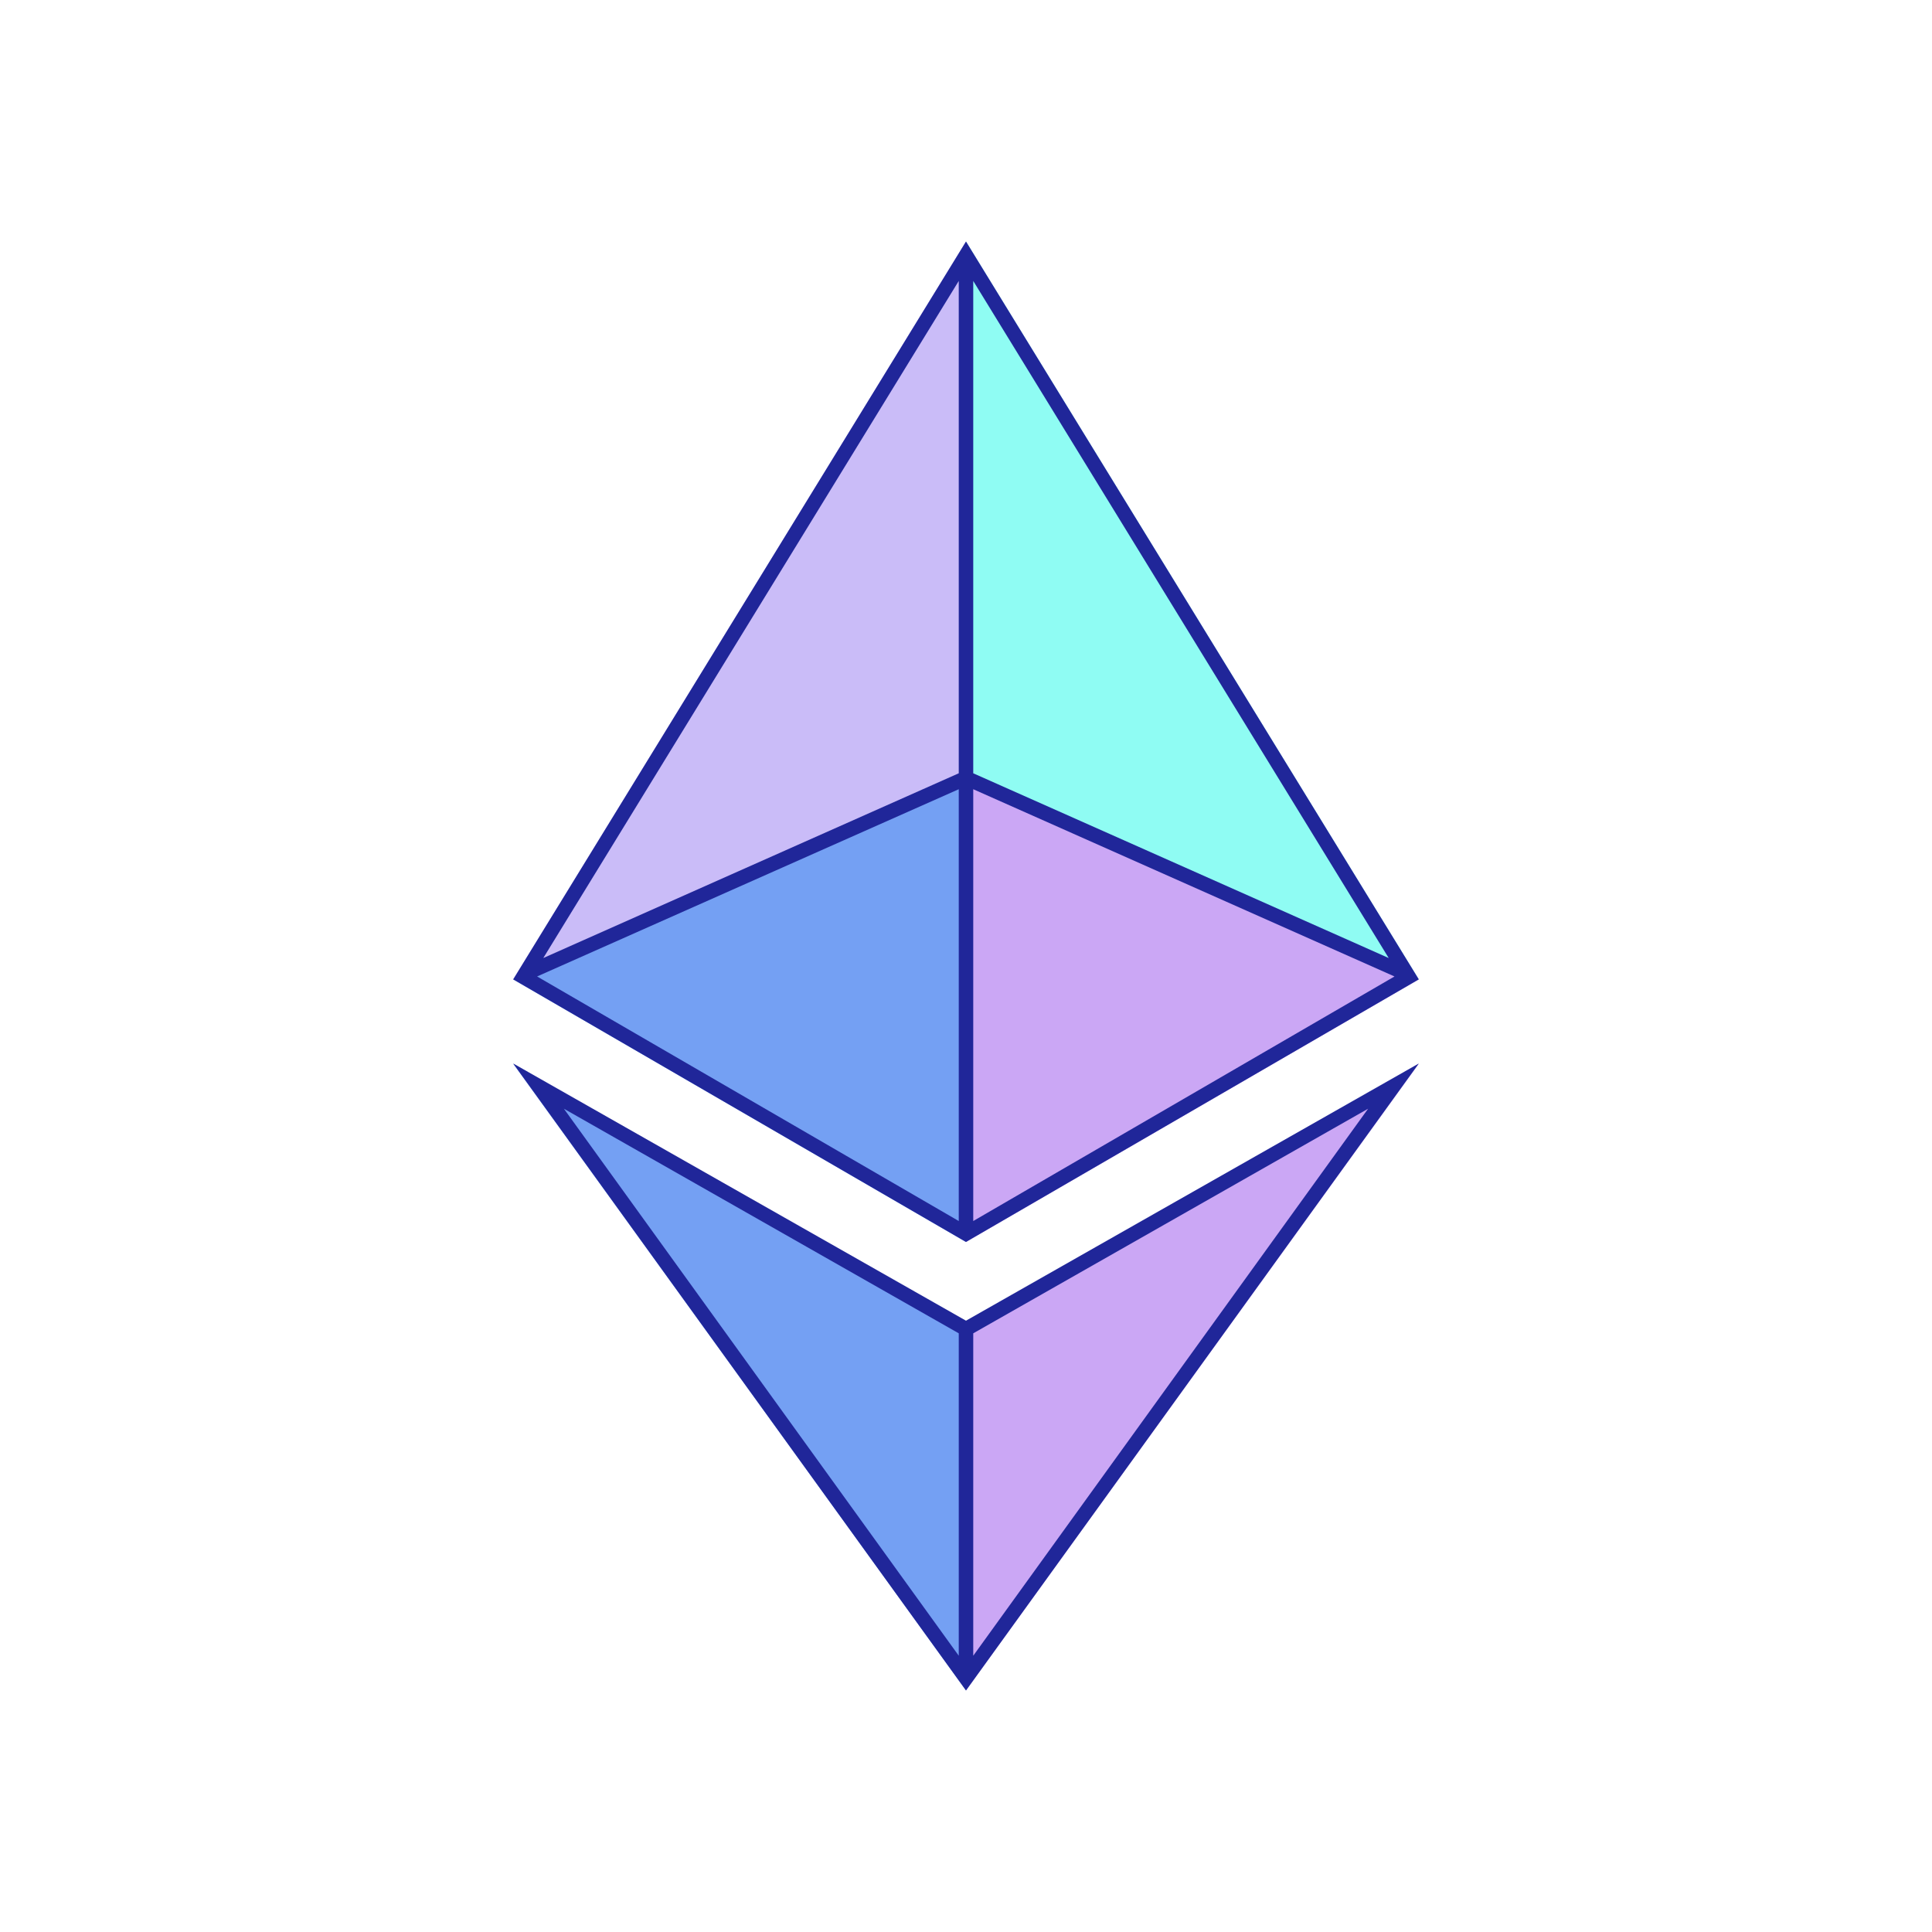
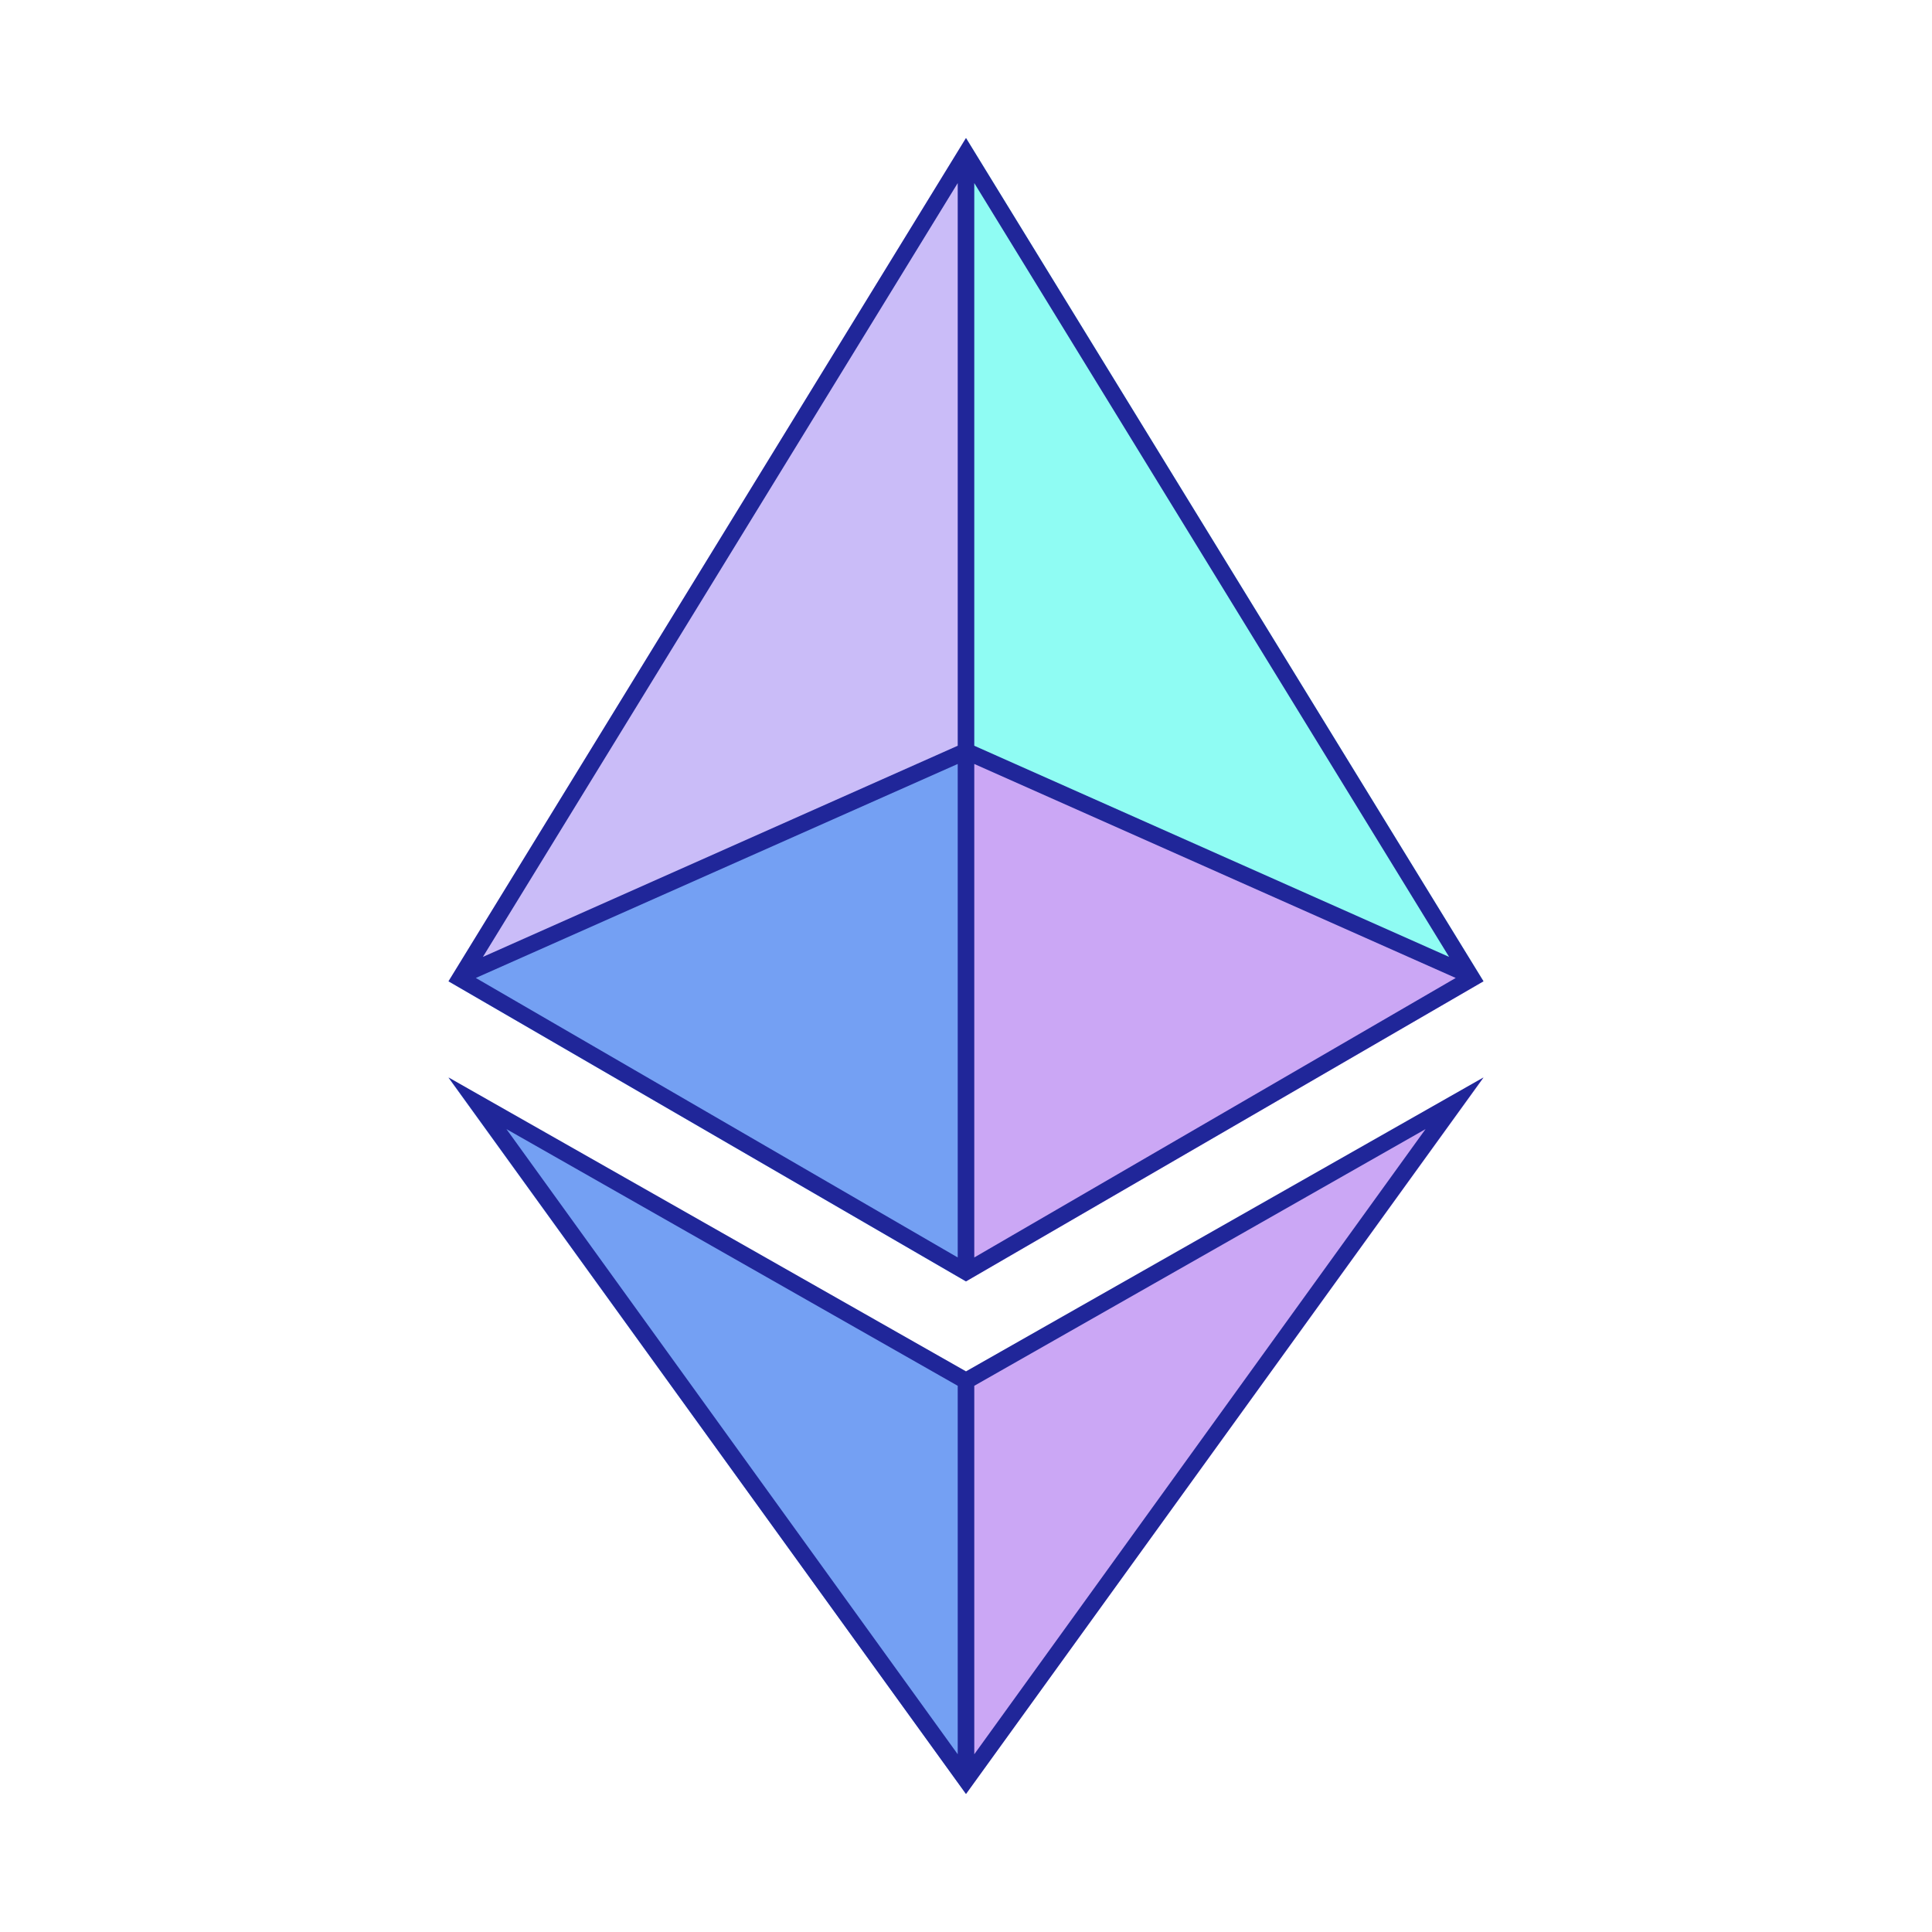
- <svg xmlns="http://www.w3.org/2000/svg" width="24" height="24" viewBox="0 0 24 24" fill="none">
+ <svg xmlns="http://www.w3.org/2000/svg" width="24" height="24" viewBox="1.5 1.5 21 21" fill="none">
  <path d="M12 3V9.651L17.625 12.166L12 3Z" fill="#8FFCF3" />
  <path d="M12 3L6.375 12.166L12 9.651V3Z" fill="#CABCF8" />
  <path d="M12 16.477V20.999L17.625 13.215L12 16.477Z" fill="#CBA7F5" />
  <path d="M12 20.999V16.477L6.375 13.215L12 20.999Z" fill="#74A0F3" />
  <path d="M12 15.429L17.625 12.167L12 9.651V15.429Z" fill="#CBA7F5" />
  <path d="M6.375 12.167L12 15.429V9.651L6.375 12.167Z" fill="#74A0F3" />
  <path fill-rule="evenodd" clip-rule="evenodd" d="M12 15.428L6.375 12.166L12 3L17.625 12.166L12 15.428ZM6.749 11.901L11.91 3.49V9.606L6.749 11.901ZM6.672 12.13L11.91 9.804V15.168L6.672 12.13ZM12.09 9.804V15.168L17.323 12.13L12.09 9.804ZM12.09 9.606L17.251 11.901L12.09 3.49V9.606Z" fill="#202699" />
  <path fill-rule="evenodd" clip-rule="evenodd" d="M12 16.406L6.375 13.211L12 21L17.625 13.211L12 16.406ZM7.005 13.773L11.91 16.563V20.568L7.005 13.773ZM12.09 16.563V20.568L16.995 13.773L12.09 16.563Z" fill="#202699" />
</svg>
